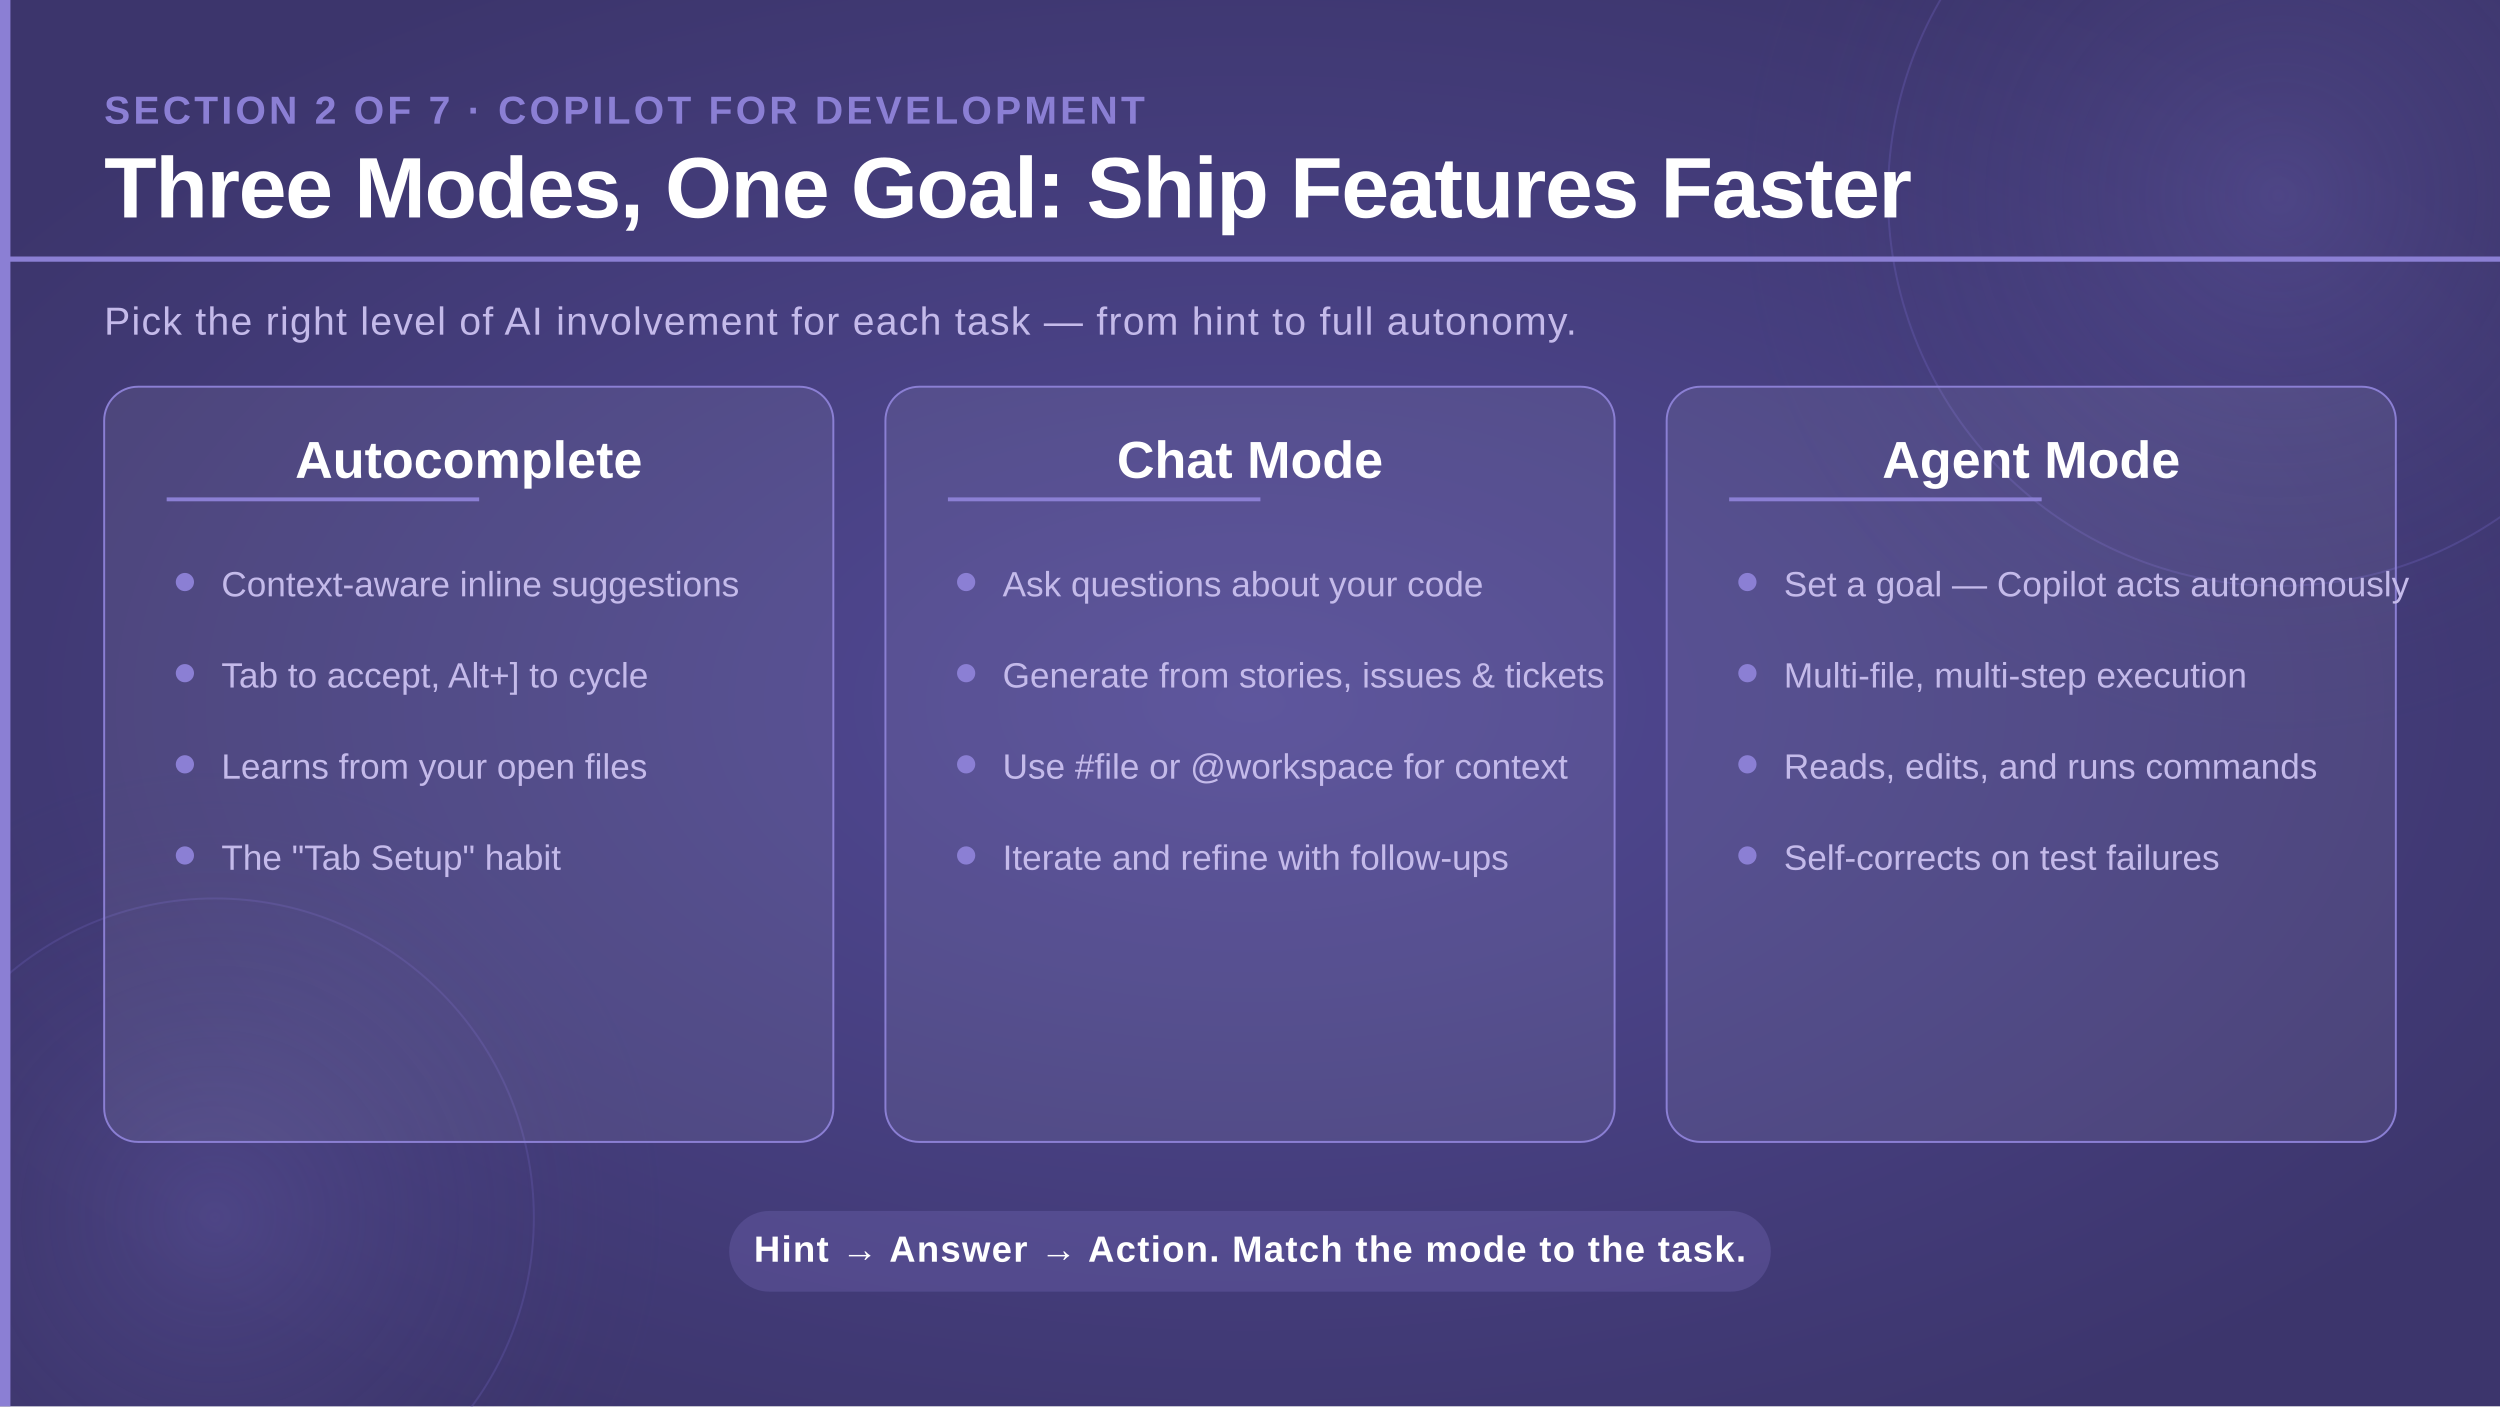
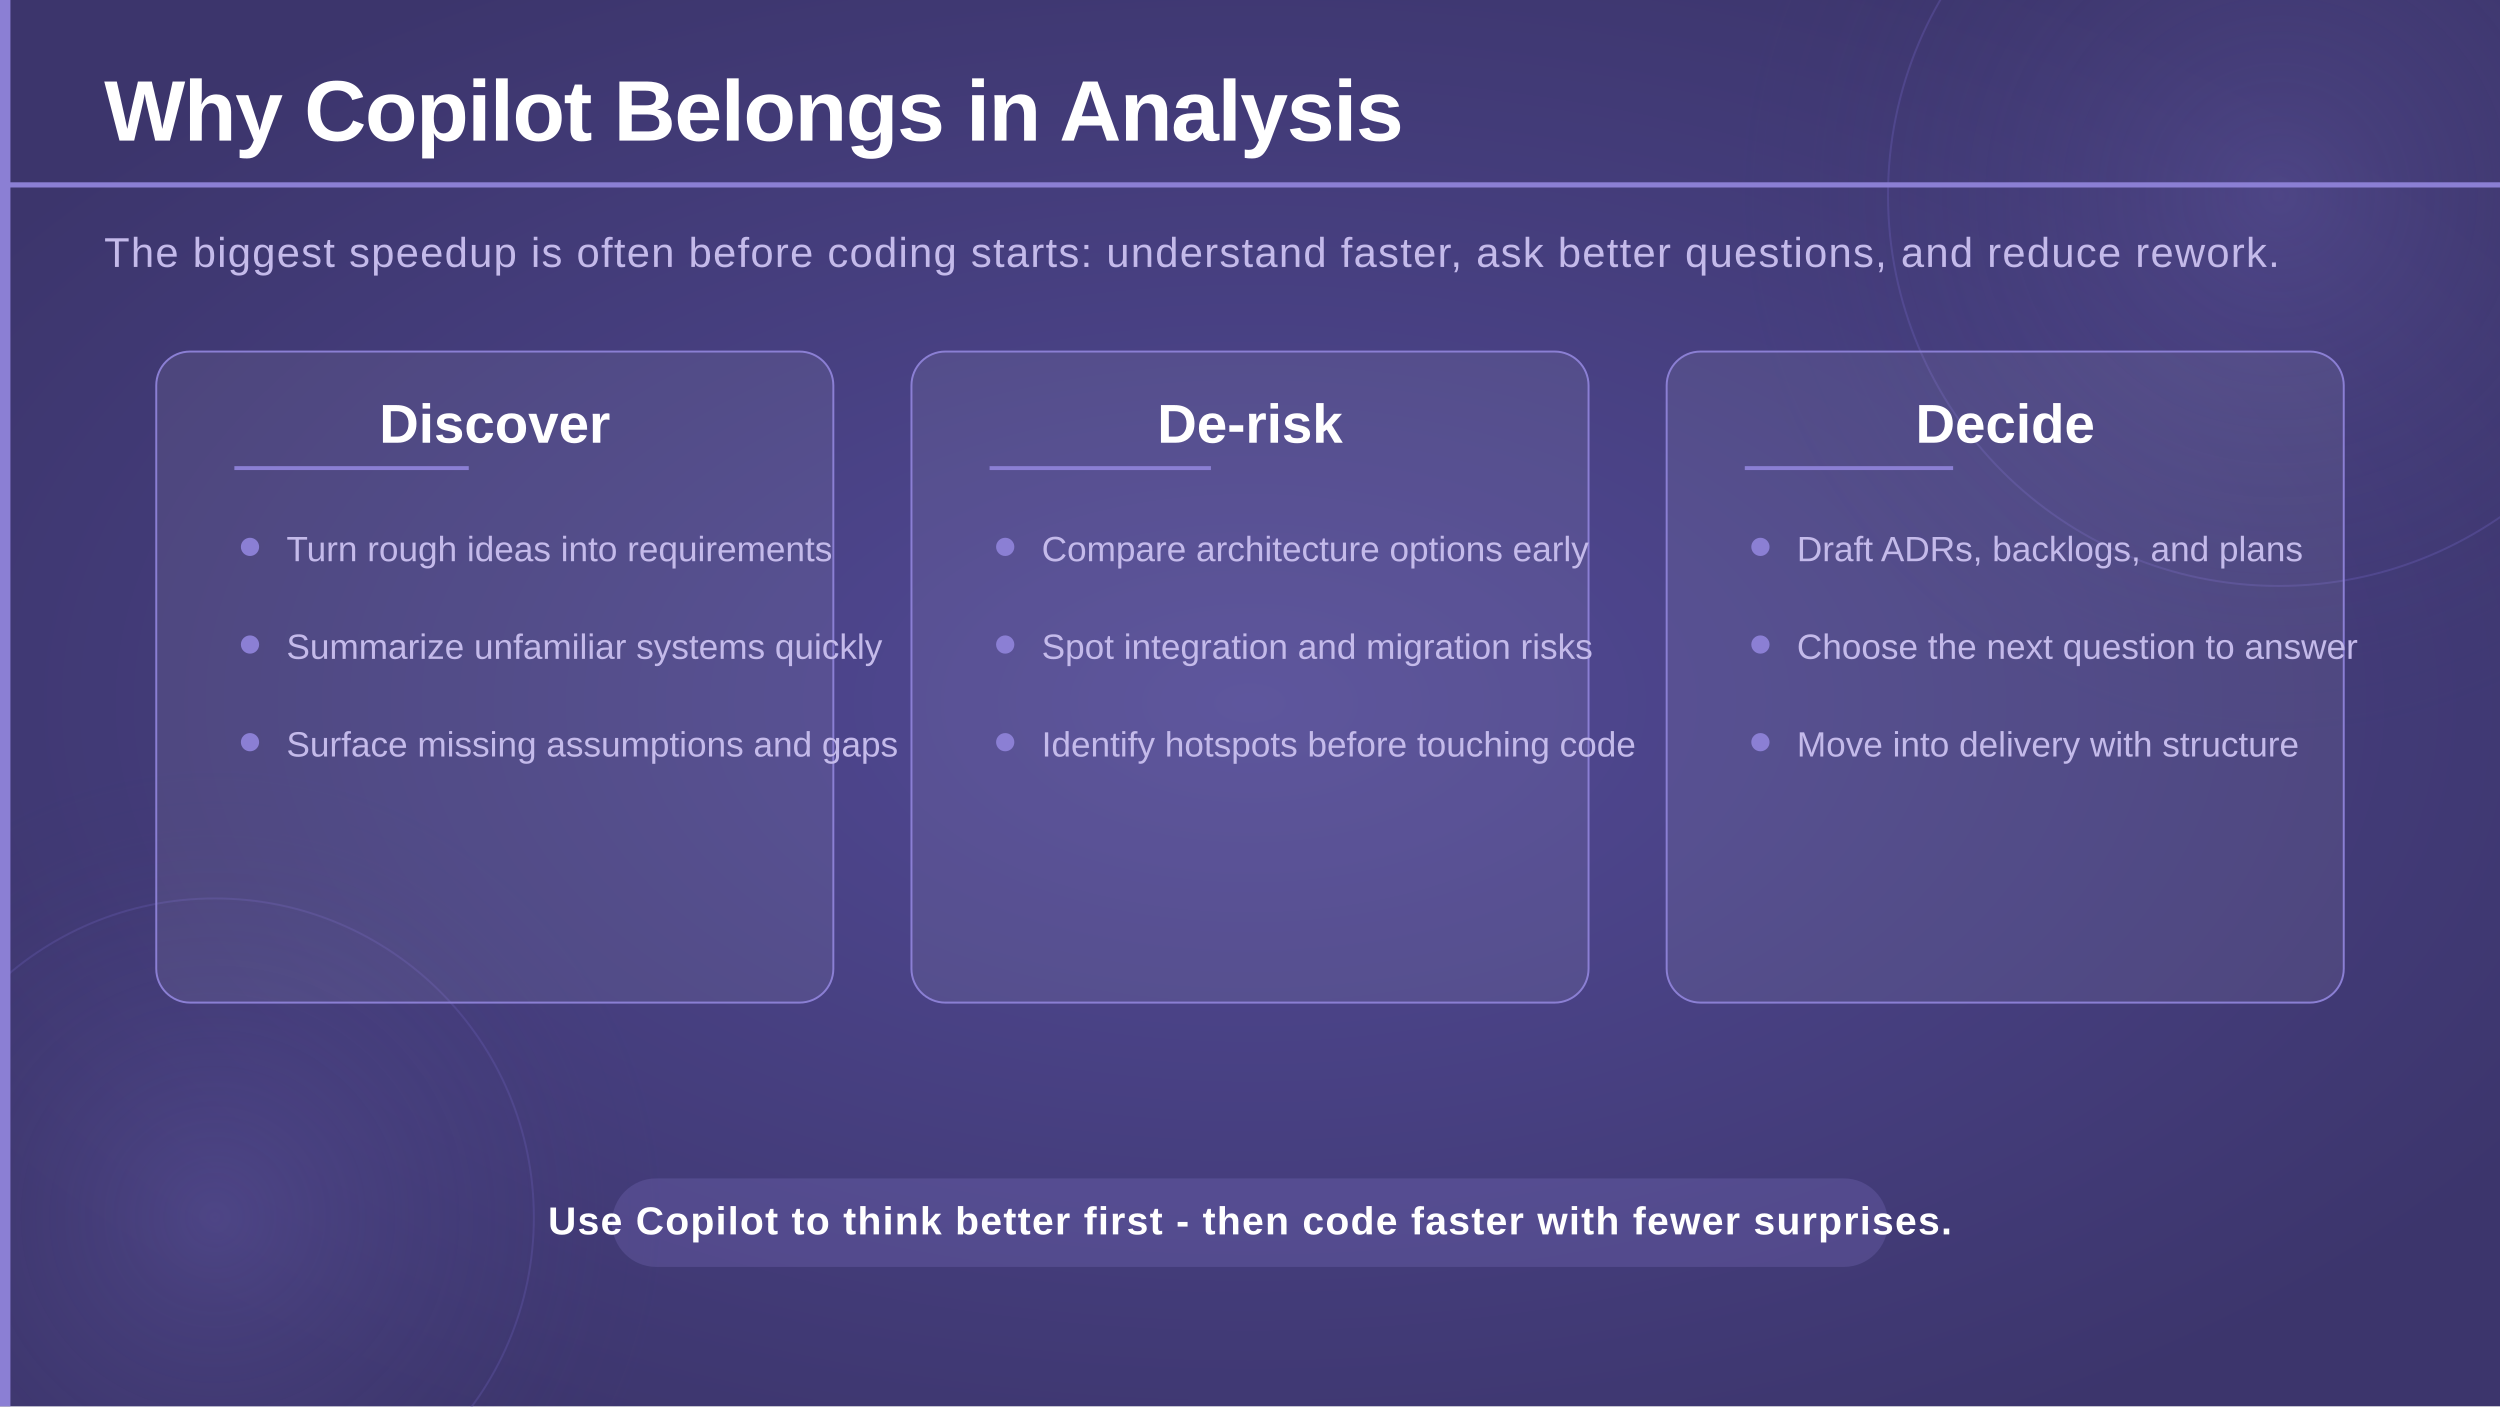
<svg xmlns="http://www.w3.org/2000/svg" viewBox="0 0 1920 1080" width="1920" height="1080">
  <defs>
    <radialGradient id="bgGlow" cx="50%" cy="50%" r="60%">
      <stop offset="0%" stop-color="#524a96" stop-opacity="1" />
      <stop offset="100%" stop-color="#3c356c" stop-opacity="1" />
    </radialGradient>
    <radialGradient id="circleGlow" cx="50%" cy="50%" r="50%">
      <stop offset="0%" stop-color="#7c70c8" stop-opacity="0.25" />
      <stop offset="100%" stop-color="#3c356c" stop-opacity="0" />
    </radialGradient>
  </defs>
  <rect width="1920" height="1080" fill="url(#bgGlow)" />
  <circle cx="1750" cy="150" r="420" fill="url(#circleGlow)" />
  <circle cx="1750" cy="150" r="300" fill="none" stroke="#6a5fb8" stroke-width="1.5" opacity="0.35" />
  <circle cx="165" cy="935" r="350" fill="url(#circleGlow)" />
  <circle cx="165" cy="935" r="245" fill="none" stroke="#6a5fb8" stroke-width="1.5" opacity="0.3" />
  <rect x="0" y="0" width="8" height="1080" fill="#8b7fd4" />
-   <text x="80" y="95" font-family="'Segoe UI', 'Helvetica Neue', Arial, sans-serif" font-size="30" font-weight="700" fill="#8b7fd4" letter-spacing="2.5">SECTION 2 OF 7  ·  COPILOT FOR DEVELOPMENT</text>
-   <text x="80" y="167" font-family="'Segoe UI', 'Helvetica Neue', Arial, sans-serif" font-size="66" font-weight="700" fill="#ffffff" letter-spacing="-1">Three Modes, One Goal: Ship Features Faster</text>
-   <rect x="0" y="197" width="1920" height="4" fill="#8b7fd4" />
-   <text x="80" y="257" font-family="'Segoe UI', 'Helvetica Neue', Arial, sans-serif" font-size="30" font-weight="300" fill="#c4baea" letter-spacing="1">Pick the right level of AI involvement for each task — from hint to full autonomy.</text>
-   <rect x="80" y="297" width="560" height="580" rx="26" fill="#ffffff" fill-opacity="0.07" stroke="#8b7fd4" stroke-width="1.5" />
-   <text x="360" y="367" text-anchor="middle" font-family="'Segoe UI', 'Helvetica Neue', Arial, sans-serif" font-size="40" font-weight="700" fill="#ffffff">Autocomplete</text>
-   <rect x="128" y="382" width="240" height="3" fill="#8b7fd4" />
-   <circle cx="142" cy="447" r="7" fill="#8b7fd4" />
-   <text x="170" y="458" font-family="'Segoe UI', 'Helvetica Neue', Arial, sans-serif" font-size="27" font-weight="300" fill="#c4baea">Context-aware inline suggestions</text>
-   <circle cx="142" cy="517" r="7" fill="#8b7fd4" />
-   <text x="170" y="528" font-family="'Segoe UI', 'Helvetica Neue', Arial, sans-serif" font-size="27" font-weight="300" fill="#c4baea">Tab to accept, Alt+] to cycle</text>
-   <circle cx="142" cy="587" r="7" fill="#8b7fd4" />
-   <text x="170" y="598" font-family="'Segoe UI', 'Helvetica Neue', Arial, sans-serif" font-size="27" font-weight="300" fill="#c4baea">Learns from your open files</text>
-   <circle cx="142" cy="657" r="7" fill="#8b7fd4" />
-   <text x="170" y="668" font-family="'Segoe UI', 'Helvetica Neue', Arial, sans-serif" font-size="27" font-weight="300" fill="#c4baea">The "Tab Setup" habit</text>
-   <rect x="680" y="297" width="560" height="580" rx="26" fill="#ffffff" fill-opacity="0.07" stroke="#8b7fd4" stroke-width="1.5" />
-   <text x="960" y="367" text-anchor="middle" font-family="'Segoe UI', 'Helvetica Neue', Arial, sans-serif" font-size="40" font-weight="700" fill="#ffffff">Chat Mode</text>
-   <rect x="728" y="382" width="240" height="3" fill="#8b7fd4" />
-   <circle cx="742" cy="447" r="7" fill="#8b7fd4" />
-   <text x="770" y="458" font-family="'Segoe UI', 'Helvetica Neue', Arial, sans-serif" font-size="27" font-weight="300" fill="#c4baea">Ask questions about your code</text>
-   <circle cx="742" cy="517" r="7" fill="#8b7fd4" />
-   <text x="770" y="528" font-family="'Segoe UI', 'Helvetica Neue', Arial, sans-serif" font-size="27" font-weight="300" fill="#c4baea">Generate from stories, issues &amp; tickets</text>
-   <circle cx="742" cy="587" r="7" fill="#8b7fd4" />
-   <text x="770" y="598" font-family="'Segoe UI', 'Helvetica Neue', Arial, sans-serif" font-size="27" font-weight="300" fill="#c4baea">Use #file or @workspace for context</text>
-   <circle cx="742" cy="657" r="7" fill="#8b7fd4" />
-   <text x="770" y="668" font-family="'Segoe UI', 'Helvetica Neue', Arial, sans-serif" font-size="27" font-weight="300" fill="#c4baea">Iterate and refine with follow-ups</text>
-   <rect x="1280" y="297" width="560" height="580" rx="26" fill="#ffffff" fill-opacity="0.07" stroke="#8b7fd4" stroke-width="1.5" />
-   <text x="1560" y="367" text-anchor="middle" font-family="'Segoe UI', 'Helvetica Neue', Arial, sans-serif" font-size="40" font-weight="700" fill="#ffffff">Agent Mode</text>
-   <rect x="1328" y="382" width="240" height="3" fill="#8b7fd4" />
-   <circle cx="1342" cy="447" r="7" fill="#8b7fd4" />
-   <text x="1370" y="458" font-family="'Segoe UI', 'Helvetica Neue', Arial, sans-serif" font-size="27" font-weight="300" fill="#c4baea">Set a goal — Copilot acts autonomously</text>
-   <circle cx="1342" cy="517" r="7" fill="#8b7fd4" />
-   <text x="1370" y="528" font-family="'Segoe UI', 'Helvetica Neue', Arial, sans-serif" font-size="27" font-weight="300" fill="#c4baea">Multi-file, multi-step execution</text>
-   <circle cx="1342" cy="587" r="7" fill="#8b7fd4" />
-   <text x="1370" y="598" font-family="'Segoe UI', 'Helvetica Neue', Arial, sans-serif" font-size="27" font-weight="300" fill="#c4baea">Reads, edits, and runs commands</text>
-   <circle cx="1342" cy="657" r="7" fill="#8b7fd4" />
-   <text x="1370" y="668" font-family="'Segoe UI', 'Helvetica Neue', Arial, sans-serif" font-size="27" font-weight="300" fill="#c4baea">Self-corrects on test failures</text>
-   <rect x="560" y="930" width="800" height="62" rx="31" fill="#8b7fd4" opacity="0.22" />
-   <text x="960" y="969" text-anchor="middle" font-family="'Segoe UI', 'Helvetica Neue', Arial, sans-serif" font-size="28" font-weight="600" fill="#ffffff" letter-spacing="1">Hint → Answer → Action. Match the mode to the task.</text>
+   <text x="80" y="108" font-family="'Segoe UI', 'Helvetica Neue', Arial, sans-serif" font-size="66" font-weight="700" fill="#ffffff" letter-spacing="-1">Why Copilot Belongs in Analysis</text>
+   <rect x="0" y="140" width="1920" height="4" fill="#8b7fd4" />
+   <text x="80" y="205" font-family="'Segoe UI', 'Helvetica Neue', Arial, sans-serif" font-size="32" font-weight="300" fill="#c4baea" letter-spacing="1">The biggest speedup is often before coding starts: understand faster, ask better questions, and reduce rework.</text>
+   <rect x="120" y="270" width="520" height="500" rx="26" fill="#ffffff" fill-opacity="0.07" stroke="#8b7fd4" stroke-width="1.5" />
+   <text x="380" y="340" text-anchor="middle" font-family="'Segoe UI', 'Helvetica Neue', Arial, sans-serif" font-size="42" font-weight="700" fill="#ffffff">Discover</text>
+   <rect x="180" y="358" width="180" height="3" fill="#8b7fd4" />
+   <circle cx="192" cy="420" r="7" fill="#8b7fd4" />
+   <text x="220" y="431" font-family="'Segoe UI', 'Helvetica Neue', Arial, sans-serif" font-size="27" font-weight="300" fill="#c4baea">Turn rough ideas into requirements</text>
+   <circle cx="192" cy="495" r="7" fill="#8b7fd4" />
+   <text x="220" y="506" font-family="'Segoe UI', 'Helvetica Neue', Arial, sans-serif" font-size="27" font-weight="300" fill="#c4baea">Summarize unfamiliar systems quickly</text>
+   <circle cx="192" cy="570" r="7" fill="#8b7fd4" />
+   <text x="220" y="581" font-family="'Segoe UI', 'Helvetica Neue', Arial, sans-serif" font-size="27" font-weight="300" fill="#c4baea">Surface missing assumptions and gaps</text>
+   <rect x="700" y="270" width="520" height="500" rx="26" fill="#ffffff" fill-opacity="0.07" stroke="#8b7fd4" stroke-width="1.5" />
+   <text x="960" y="340" text-anchor="middle" font-family="'Segoe UI', 'Helvetica Neue', Arial, sans-serif" font-size="42" font-weight="700" fill="#ffffff">De-risk</text>
+   <rect x="760" y="358" width="170" height="3" fill="#8b7fd4" />
+   <circle cx="772" cy="420" r="7" fill="#8b7fd4" />
+   <text x="800" y="431" font-family="'Segoe UI', 'Helvetica Neue', Arial, sans-serif" font-size="27" font-weight="300" fill="#c4baea">Compare architecture options early</text>
+   <circle cx="772" cy="495" r="7" fill="#8b7fd4" />
+   <text x="800" y="506" font-family="'Segoe UI', 'Helvetica Neue', Arial, sans-serif" font-size="27" font-weight="300" fill="#c4baea">Spot integration and migration risks</text>
+   <circle cx="772" cy="570" r="7" fill="#8b7fd4" />
+   <text x="800" y="581" font-family="'Segoe UI', 'Helvetica Neue', Arial, sans-serif" font-size="27" font-weight="300" fill="#c4baea">Identify hotspots before touching code</text>
+   <rect x="1280" y="270" width="520" height="500" rx="26" fill="#ffffff" fill-opacity="0.07" stroke="#8b7fd4" stroke-width="1.5" />
+   <text x="1540" y="340" text-anchor="middle" font-family="'Segoe UI', 'Helvetica Neue', Arial, sans-serif" font-size="42" font-weight="700" fill="#ffffff">Decide</text>
+   <rect x="1340" y="358" width="160" height="3" fill="#8b7fd4" />
+   <circle cx="1352" cy="420" r="7" fill="#8b7fd4" />
+   <text x="1380" y="431" font-family="'Segoe UI', 'Helvetica Neue', Arial, sans-serif" font-size="27" font-weight="300" fill="#c4baea">Draft ADRs, backlogs, and plans</text>
+   <circle cx="1352" cy="495" r="7" fill="#8b7fd4" />
+   <text x="1380" y="506" font-family="'Segoe UI', 'Helvetica Neue', Arial, sans-serif" font-size="27" font-weight="300" fill="#c4baea">Choose the next question to answer</text>
+   <circle cx="1352" cy="570" r="7" fill="#8b7fd4" />
+   <text x="1380" y="581" font-family="'Segoe UI', 'Helvetica Neue', Arial, sans-serif" font-size="27" font-weight="300" fill="#c4baea">Move into delivery with structure</text>
+   <rect x="470" y="905" width="980" height="68" rx="34" fill="#8b7fd4" opacity="0.22" />
+   <text x="960" y="948" text-anchor="middle" font-family="'Segoe UI', 'Helvetica Neue', Arial, sans-serif" font-size="30" font-weight="600" fill="#ffffff" letter-spacing="1">Use Copilot to think better first - then code faster with fewer surprises.</text>
</svg>
